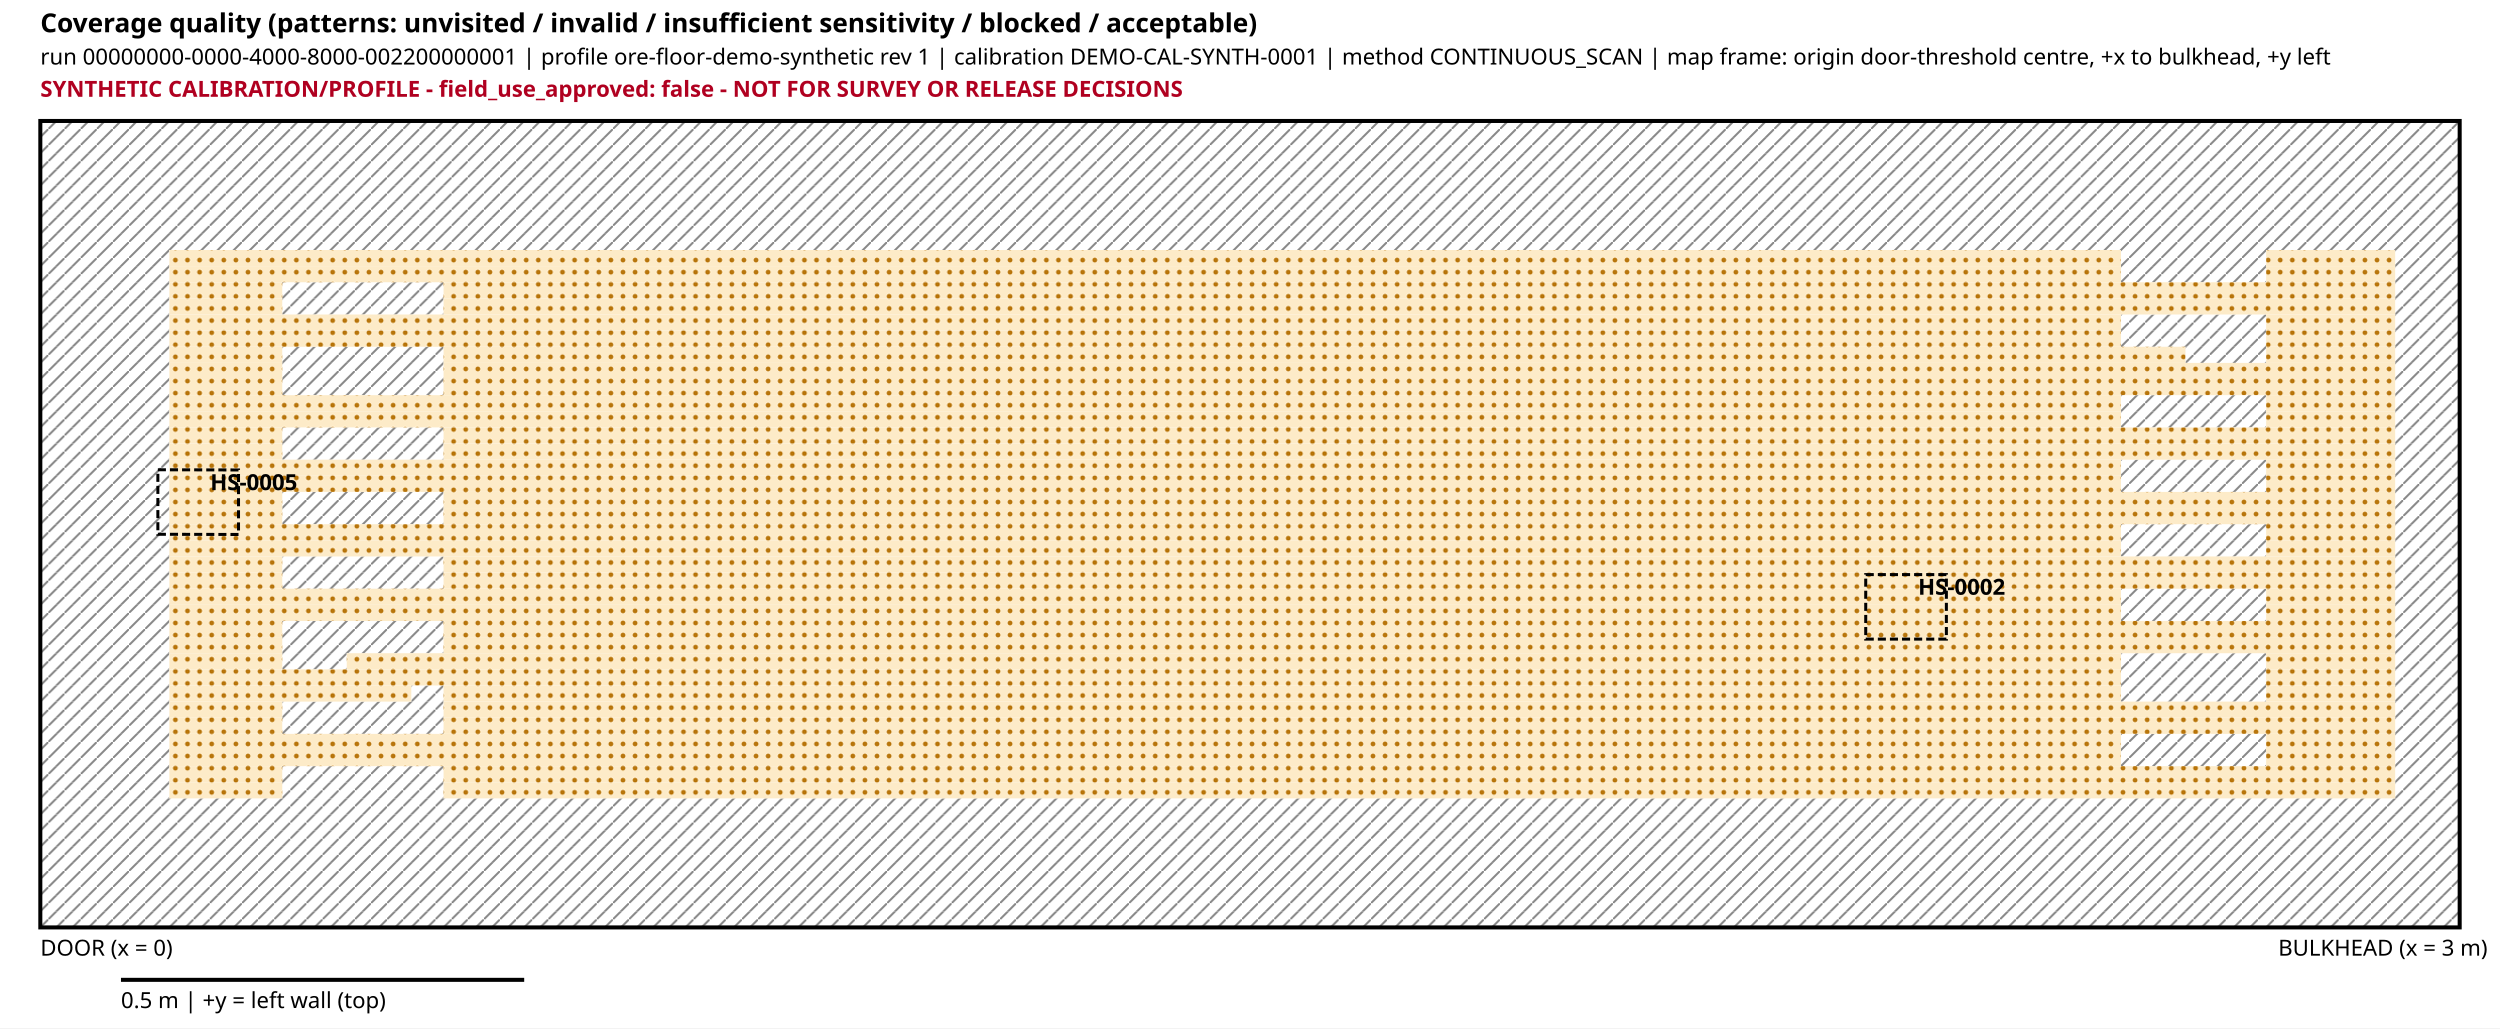
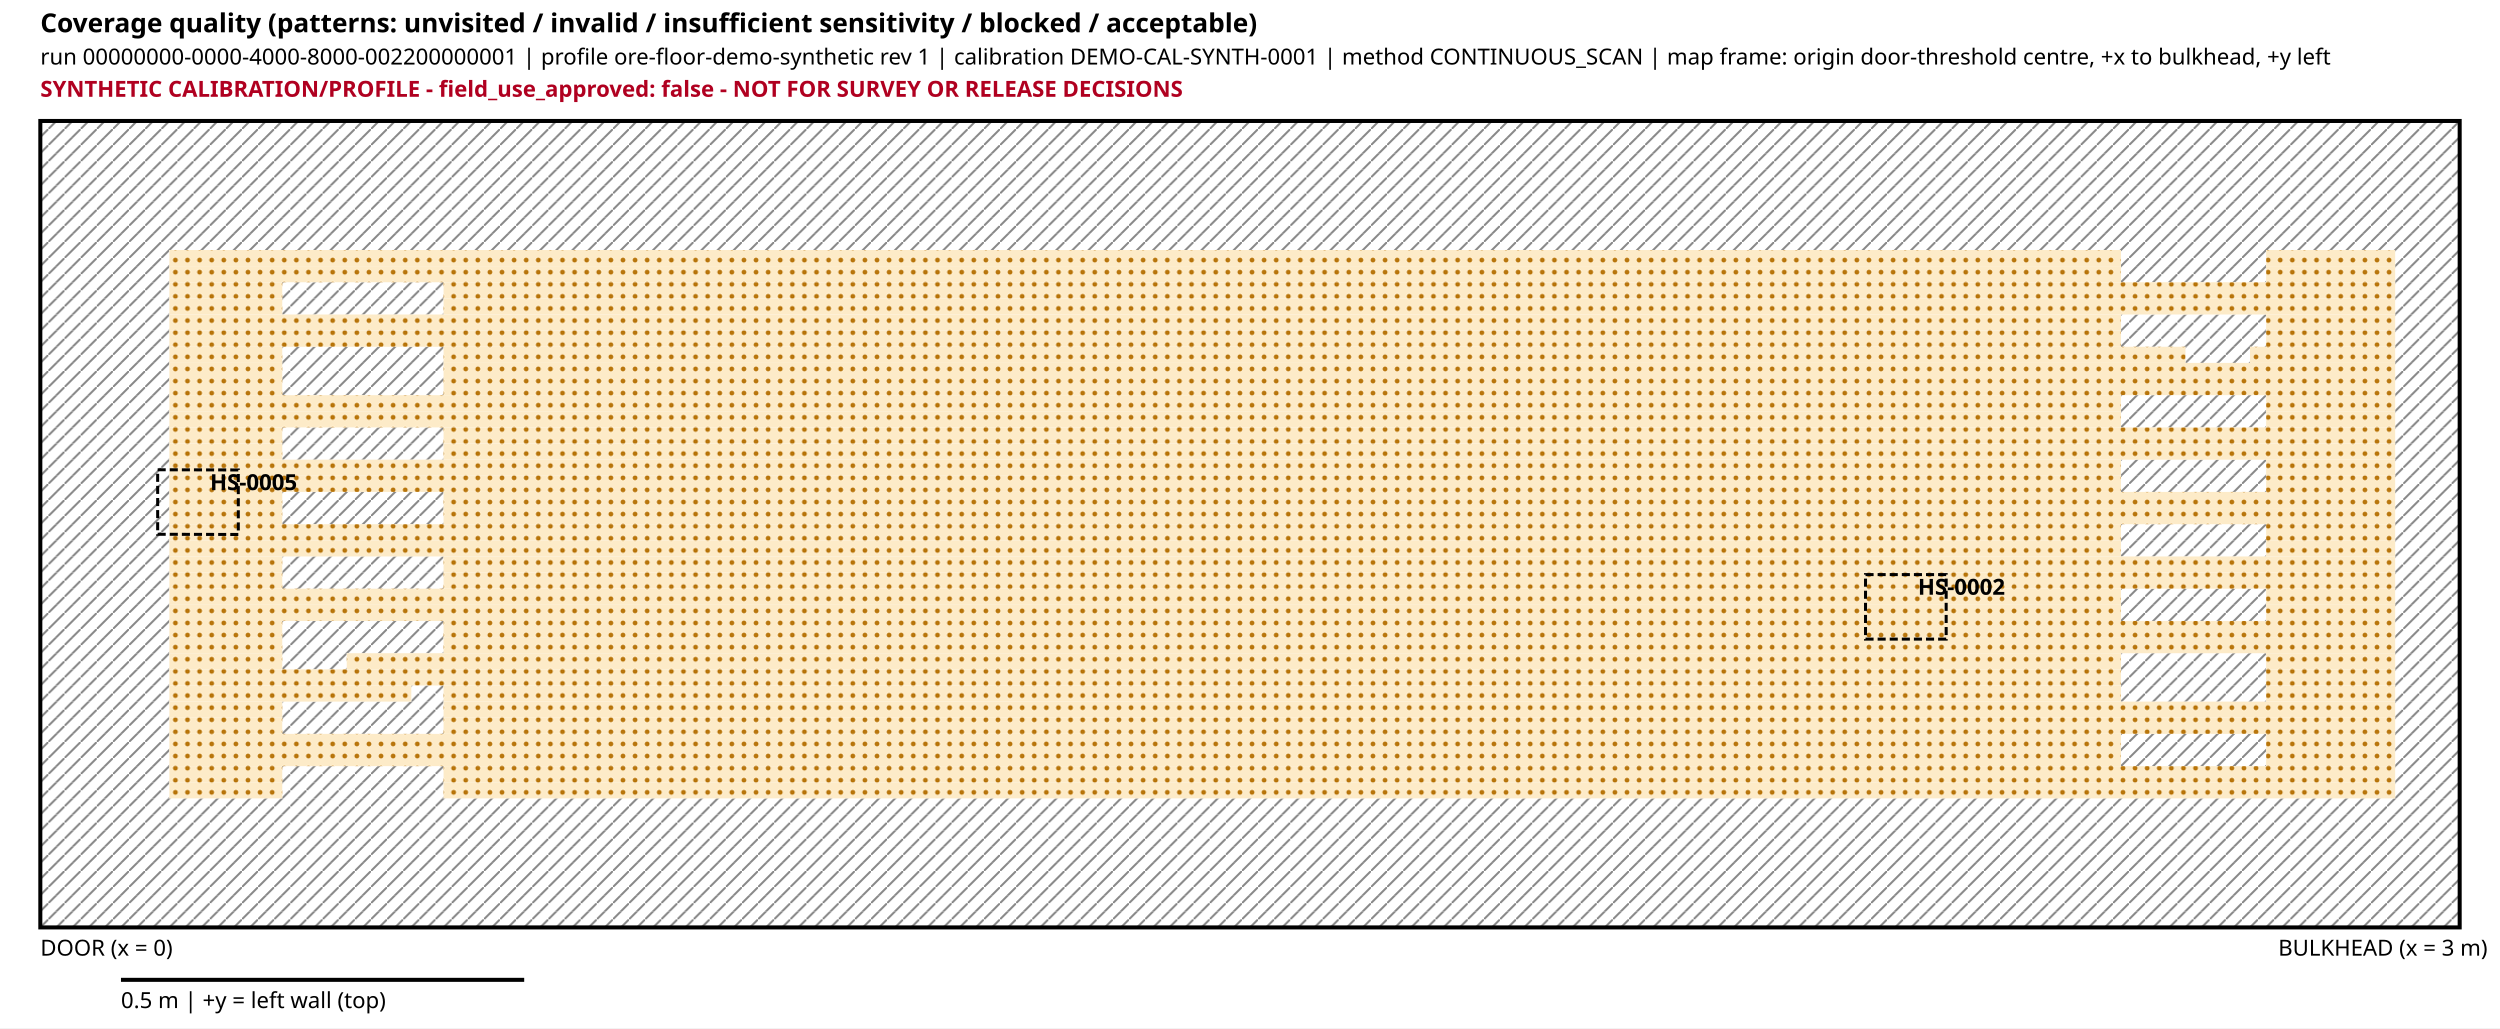
<svg xmlns="http://www.w3.org/2000/svg" width="1240" height="510" viewBox="0 0 1240 510" font-family="sans-serif" font-size="11">
  <defs>
    <pattern id="p-UNVISITED" width="8" height="8" patternUnits="userSpaceOnUse">
      <rect width="8" height="8" fill="#fff" />
      <path d="M0 8L8 0" stroke="#888" stroke-width="1" />
    </pattern>
    <pattern id="p-INVALID_DATA" width="8" height="8" patternUnits="userSpaceOnUse">
      <rect width="8" height="8" fill="#f6d5d5" />
      <path d="M0 0L8 8M0 8L8 0" stroke="#c83c3c" stroke-width="1" />
    </pattern>
    <pattern id="p-INSUFFICIENT_SENSITIVITY" width="6" height="6" patternUnits="userSpaceOnUse">
      <rect width="6" height="6" fill="#fdebc8" />
      <circle cx="3" cy="3" r="1.2" fill="#b9770e" />
    </pattern>
    <pattern id="p-BLOCKED" width="8" height="8" patternUnits="userSpaceOnUse">
      <rect width="8" height="8" fill="#e4dcf0" />
      <path d="M0 4H8" stroke="#785aa0" stroke-width="2" />
    </pattern>
    <pattern id="p-EXCLUDED" width="8" height="8" patternUnits="userSpaceOnUse">
      <rect width="8" height="8" fill="#5a5a5a" />
    </pattern>
    <pattern id="p-ACCEPTABLE" width="8" height="8" patternUnits="userSpaceOnUse">
      <rect width="8" height="8" fill="#2e8b57" />
    </pattern>
  </defs>
  <rect width="1240" height="510" fill="#fff" />
  <text x="20" y="16" font-size="13" font-weight="bold">Coverage quality (patterns: unvisited / invalid / insufficient sensitivity / blocked / acceptable)</text>
  <text x="20" y="32">run 00000000-0000-4000-8000-002200000001 | profile ore-floor-demo-synthetic rev 1 | calibration DEMO-CAL-SYNTH-0001 | method CONTINUOUS_SCAN | map frame: origin door-threshold centre, +x to bulkhead, +y left</text>
  <text x="20" y="48" fill="#b00020" font-weight="bold">SYNTHETIC CALIBRATION/PROFILE - field_use_approved: false - NOT FOR SURVEY OR RELEASE DECISIONS</text>
  <rect x="20.0" y="452.0" width="1200.0" height="8.0" fill="url(#p-UNVISITED)" />
  <rect x="20.0" y="444.0" width="1200.0" height="8.0" fill="url(#p-UNVISITED)" />
  <rect x="20.0" y="436.0" width="1200.0" height="8.0" fill="url(#p-UNVISITED)" />
  <rect x="20.0" y="428.0" width="1200.0" height="8.0" fill="url(#p-UNVISITED)" />
  <rect x="20.0" y="420.0" width="1200.0" height="8.0" fill="url(#p-UNVISITED)" />
  <rect x="20.0" y="412.0" width="1200.0" height="8.0" fill="url(#p-UNVISITED)" />
  <rect x="20.0" y="404.0" width="1200.0" height="8.0" fill="url(#p-UNVISITED)" />
  <rect x="20.0" y="396.0" width="1200.0" height="8.0" fill="url(#p-UNVISITED)" />
  <rect x="20.0" y="388.0" width="64.0" height="8.0" fill="url(#p-UNVISITED)" />
  <rect x="140.0" y="388.0" width="80.0" height="8.0" fill="url(#p-UNVISITED)" />
  <rect x="1188.0" y="388.0" width="32.0" height="8.0" fill="url(#p-UNVISITED)" />
  <rect x="20.0" y="380.0" width="64.0" height="8.0" fill="url(#p-UNVISITED)" />
  <rect x="140.0" y="380.0" width="80.0" height="8.0" fill="url(#p-UNVISITED)" />
  <rect x="1188.0" y="380.0" width="32.0" height="8.0" fill="url(#p-UNVISITED)" />
  <rect x="20.0" y="372.0" width="64.0" height="8.0" fill="url(#p-UNVISITED)" />
  <rect x="1052.0" y="372.0" width="72.0" height="8.0" fill="url(#p-UNVISITED)" />
  <rect x="1188.0" y="372.0" width="32.0" height="8.0" fill="url(#p-UNVISITED)" />
  <rect x="20.0" y="364.0" width="64.0" height="8.0" fill="url(#p-UNVISITED)" />
  <rect x="1052.0" y="364.0" width="72.0" height="8.0" fill="url(#p-UNVISITED)" />
  <rect x="1188.0" y="364.0" width="32.0" height="8.0" fill="url(#p-UNVISITED)" />
  <rect x="20.0" y="356.0" width="64.0" height="8.0" fill="url(#p-UNVISITED)" />
  <rect x="140.0" y="356.0" width="80.0" height="8.0" fill="url(#p-UNVISITED)" />
  <rect x="1188.0" y="356.0" width="32.0" height="8.0" fill="url(#p-UNVISITED)" />
  <rect x="20.0" y="348.0" width="64.0" height="8.0" fill="url(#p-UNVISITED)" />
  <rect x="140.0" y="348.0" width="80.0" height="8.0" fill="url(#p-UNVISITED)" />
  <rect x="1188.0" y="348.0" width="32.0" height="8.0" fill="url(#p-UNVISITED)" />
  <rect x="20.0" y="340.0" width="64.0" height="8.0" fill="url(#p-UNVISITED)" />
  <rect x="204.0" y="340.0" width="16.0" height="8.0" fill="url(#p-UNVISITED)" />
  <rect x="1052.0" y="340.0" width="72.0" height="8.0" fill="url(#p-UNVISITED)" />
  <rect x="1188.0" y="340.0" width="32.0" height="8.0" fill="url(#p-UNVISITED)" />
  <rect x="20.0" y="332.0" width="64.0" height="8.0" fill="url(#p-UNVISITED)" />
  <rect x="1052.0" y="332.0" width="72.0" height="8.0" fill="url(#p-UNVISITED)" />
  <rect x="1188.0" y="332.0" width="32.0" height="8.0" fill="url(#p-UNVISITED)" />
  <rect x="20.0" y="324.0" width="64.0" height="8.0" fill="url(#p-UNVISITED)" />
  <rect x="140.0" y="324.0" width="32.0" height="8.0" fill="url(#p-UNVISITED)" />
  <rect x="1052.0" y="324.0" width="72.0" height="8.0" fill="url(#p-UNVISITED)" />
  <rect x="1188.0" y="324.0" width="32.0" height="8.0" fill="url(#p-UNVISITED)" />
  <rect x="20.0" y="316.0" width="64.0" height="8.0" fill="url(#p-UNVISITED)" />
  <rect x="140.0" y="316.0" width="80.0" height="8.0" fill="url(#p-UNVISITED)" />
  <rect x="1188.0" y="316.0" width="32.0" height="8.0" fill="url(#p-UNVISITED)" />
  <rect x="20.0" y="308.0" width="64.0" height="8.0" fill="url(#p-UNVISITED)" />
  <rect x="140.0" y="308.0" width="80.0" height="8.0" fill="url(#p-UNVISITED)" />
  <rect x="1188.0" y="308.0" width="32.0" height="8.0" fill="url(#p-UNVISITED)" />
  <rect x="20.0" y="300.0" width="64.0" height="8.0" fill="url(#p-UNVISITED)" />
  <rect x="1052.0" y="300.0" width="72.0" height="8.0" fill="url(#p-UNVISITED)" />
  <rect x="1188.0" y="300.0" width="32.0" height="8.0" fill="url(#p-UNVISITED)" />
  <rect x="20.0" y="292.0" width="64.0" height="8.0" fill="url(#p-UNVISITED)" />
  <rect x="1052.0" y="292.0" width="72.0" height="8.0" fill="url(#p-UNVISITED)" />
  <rect x="1188.0" y="292.0" width="32.0" height="8.0" fill="url(#p-UNVISITED)" />
  <rect x="20.0" y="284.0" width="64.0" height="8.0" fill="url(#p-UNVISITED)" />
  <rect x="140.0" y="284.0" width="80.0" height="8.0" fill="url(#p-UNVISITED)" />
  <rect x="1188.0" y="284.0" width="32.0" height="8.0" fill="url(#p-UNVISITED)" />
  <rect x="20.0" y="276.0" width="64.0" height="8.0" fill="url(#p-UNVISITED)" />
  <rect x="140.0" y="276.0" width="80.0" height="8.0" fill="url(#p-UNVISITED)" />
  <rect x="1188.0" y="276.0" width="32.0" height="8.0" fill="url(#p-UNVISITED)" />
  <rect x="20.0" y="268.0" width="64.0" height="8.0" fill="url(#p-UNVISITED)" />
  <rect x="1052.0" y="268.0" width="72.0" height="8.0" fill="url(#p-UNVISITED)" />
  <rect x="1188.0" y="268.0" width="32.0" height="8.0" fill="url(#p-UNVISITED)" />
  <rect x="20.0" y="260.0" width="64.0" height="8.0" fill="url(#p-UNVISITED)" />
  <rect x="1052.0" y="260.0" width="72.0" height="8.0" fill="url(#p-UNVISITED)" />
  <rect x="1188.0" y="260.0" width="32.0" height="8.0" fill="url(#p-UNVISITED)" />
  <rect x="20.0" y="252.0" width="64.0" height="8.0" fill="url(#p-UNVISITED)" />
  <rect x="140.0" y="252.0" width="80.0" height="8.0" fill="url(#p-UNVISITED)" />
  <rect x="1188.0" y="252.0" width="32.0" height="8.0" fill="url(#p-UNVISITED)" />
  <rect x="20.0" y="244.0" width="64.0" height="8.0" fill="url(#p-UNVISITED)" />
  <rect x="140.0" y="244.0" width="80.0" height="8.0" fill="url(#p-UNVISITED)" />
  <rect x="1188.0" y="244.0" width="32.0" height="8.0" fill="url(#p-UNVISITED)" />
  <rect x="20.0" y="236.0" width="64.0" height="8.0" fill="url(#p-UNVISITED)" />
  <rect x="1052.0" y="236.0" width="72.0" height="8.0" fill="url(#p-UNVISITED)" />
  <rect x="1188.0" y="236.0" width="32.0" height="8.0" fill="url(#p-UNVISITED)" />
  <rect x="20.0" y="228.0" width="64.0" height="8.0" fill="url(#p-UNVISITED)" />
  <rect x="1052.0" y="228.0" width="72.0" height="8.0" fill="url(#p-UNVISITED)" />
  <rect x="1188.0" y="228.0" width="32.0" height="8.0" fill="url(#p-UNVISITED)" />
  <rect x="20.0" y="220.0" width="64.0" height="8.0" fill="url(#p-UNVISITED)" />
  <rect x="140.0" y="220.0" width="80.0" height="8.0" fill="url(#p-UNVISITED)" />
  <rect x="1188.0" y="220.0" width="32.0" height="8.0" fill="url(#p-UNVISITED)" />
  <rect x="20.0" y="212.0" width="64.0" height="8.0" fill="url(#p-UNVISITED)" />
  <rect x="140.0" y="212.0" width="80.0" height="8.0" fill="url(#p-UNVISITED)" />
  <rect x="1188.0" y="212.0" width="32.0" height="8.0" fill="url(#p-UNVISITED)" />
  <rect x="20.0" y="204.0" width="64.0" height="8.0" fill="url(#p-UNVISITED)" />
  <rect x="1052.0" y="204.0" width="72.0" height="8.0" fill="url(#p-UNVISITED)" />
  <rect x="1188.0" y="204.0" width="32.0" height="8.0" fill="url(#p-UNVISITED)" />
  <rect x="20.0" y="196.0" width="64.0" height="8.0" fill="url(#p-UNVISITED)" />
  <rect x="1052.0" y="196.0" width="72.0" height="8.0" fill="url(#p-UNVISITED)" />
  <rect x="1188.0" y="196.0" width="32.0" height="8.0" fill="url(#p-UNVISITED)" />
  <rect x="20.0" y="188.0" width="64.0" height="8.0" fill="url(#p-UNVISITED)" />
  <rect x="140.0" y="188.0" width="80.0" height="8.0" fill="url(#p-UNVISITED)" />
  <rect x="1188.0" y="188.0" width="32.0" height="8.0" fill="url(#p-UNVISITED)" />
  <rect x="20.0" y="180.0" width="64.0" height="8.0" fill="url(#p-UNVISITED)" />
  <rect x="140.0" y="180.0" width="80.0" height="8.0" fill="url(#p-UNVISITED)" />
  <rect x="1188.0" y="180.0" width="32.0" height="8.0" fill="url(#p-UNVISITED)" />
  <rect x="20.0" y="172.0" width="64.0" height="8.0" fill="url(#p-UNVISITED)" />
  <rect x="140.0" y="172.0" width="80.0" height="8.0" fill="url(#p-UNVISITED)" />
-   <rect x="1084.0" y="172.0" width="40.0" height="8.0" fill="url(#p-UNVISITED)" />
+   <rect x="1084.0" y="172.0" width="32.0" height="8.0" fill="url(#p-UNVISITED)" />
  <rect x="1188.0" y="172.0" width="32.0" height="8.0" fill="url(#p-UNVISITED)" />
  <rect x="20.0" y="164.0" width="64.0" height="8.0" fill="url(#p-UNVISITED)" />
  <rect x="1052.0" y="164.0" width="72.0" height="8.0" fill="url(#p-UNVISITED)" />
  <rect x="1188.0" y="164.0" width="32.0" height="8.0" fill="url(#p-UNVISITED)" />
  <rect x="20.0" y="156.0" width="64.0" height="8.0" fill="url(#p-UNVISITED)" />
  <rect x="1052.0" y="156.0" width="72.0" height="8.0" fill="url(#p-UNVISITED)" />
  <rect x="1188.0" y="156.0" width="32.0" height="8.0" fill="url(#p-UNVISITED)" />
  <rect x="20.0" y="148.0" width="64.0" height="8.0" fill="url(#p-UNVISITED)" />
  <rect x="140.0" y="148.0" width="80.0" height="8.0" fill="url(#p-UNVISITED)" />
  <rect x="1188.0" y="148.0" width="32.0" height="8.0" fill="url(#p-UNVISITED)" />
  <rect x="20.0" y="140.0" width="64.0" height="8.0" fill="url(#p-UNVISITED)" />
  <rect x="140.0" y="140.0" width="80.0" height="8.0" fill="url(#p-UNVISITED)" />
  <rect x="1188.0" y="140.0" width="32.0" height="8.0" fill="url(#p-UNVISITED)" />
  <rect x="20.0" y="132.0" width="64.0" height="8.0" fill="url(#p-UNVISITED)" />
  <rect x="1052.0" y="132.0" width="72.0" height="8.0" fill="url(#p-UNVISITED)" />
  <rect x="1188.0" y="132.0" width="32.0" height="8.0" fill="url(#p-UNVISITED)" />
  <rect x="20.0" y="124.0" width="64.0" height="8.0" fill="url(#p-UNVISITED)" />
  <rect x="1052.0" y="124.0" width="72.0" height="8.0" fill="url(#p-UNVISITED)" />
  <rect x="1188.0" y="124.0" width="32.0" height="8.0" fill="url(#p-UNVISITED)" />
  <rect x="20.0" y="116.0" width="1200.0" height="8.0" fill="url(#p-UNVISITED)" />
  <rect x="20.0" y="108.0" width="1200.0" height="8.0" fill="url(#p-UNVISITED)" />
  <rect x="20.0" y="100.0" width="1200.0" height="8.0" fill="url(#p-UNVISITED)" />
  <rect x="20.0" y="92.0" width="1200.0" height="8.0" fill="url(#p-UNVISITED)" />
  <rect x="20.0" y="84.0" width="1200.0" height="8.0" fill="url(#p-UNVISITED)" />
  <rect x="20.0" y="76.0" width="1200.0" height="8.0" fill="url(#p-UNVISITED)" />
  <rect x="20.0" y="68.0" width="1200.0" height="8.0" fill="url(#p-UNVISITED)" />
  <rect x="20.0" y="60.0" width="1200.0" height="8.0" fill="url(#p-UNVISITED)" />
  <rect x="84.0" y="388.0" width="56.0" height="8.0" fill="url(#p-INSUFFICIENT_SENSITIVITY)" />
  <rect x="220.0" y="388.0" width="968.0" height="8.0" fill="url(#p-INSUFFICIENT_SENSITIVITY)" />
  <rect x="84.0" y="380.0" width="56.0" height="8.0" fill="url(#p-INSUFFICIENT_SENSITIVITY)" />
  <rect x="220.0" y="380.0" width="968.0" height="8.0" fill="url(#p-INSUFFICIENT_SENSITIVITY)" />
  <rect x="84.0" y="372.0" width="968.0" height="8.0" fill="url(#p-INSUFFICIENT_SENSITIVITY)" />
  <rect x="1124.0" y="372.0" width="64.0" height="8.0" fill="url(#p-INSUFFICIENT_SENSITIVITY)" />
  <rect x="84.0" y="364.0" width="968.0" height="8.0" fill="url(#p-INSUFFICIENT_SENSITIVITY)" />
  <rect x="1124.0" y="364.0" width="64.0" height="8.0" fill="url(#p-INSUFFICIENT_SENSITIVITY)" />
  <rect x="84.0" y="356.0" width="56.0" height="8.0" fill="url(#p-INSUFFICIENT_SENSITIVITY)" />
  <rect x="220.0" y="356.0" width="968.0" height="8.0" fill="url(#p-INSUFFICIENT_SENSITIVITY)" />
  <rect x="84.0" y="348.0" width="56.0" height="8.0" fill="url(#p-INSUFFICIENT_SENSITIVITY)" />
  <rect x="220.0" y="348.0" width="968.0" height="8.0" fill="url(#p-INSUFFICIENT_SENSITIVITY)" />
  <rect x="84.0" y="340.0" width="120.0" height="8.0" fill="url(#p-INSUFFICIENT_SENSITIVITY)" />
  <rect x="220.0" y="340.0" width="832.0" height="8.0" fill="url(#p-INSUFFICIENT_SENSITIVITY)" />
  <rect x="1124.0" y="340.0" width="64.0" height="8.0" fill="url(#p-INSUFFICIENT_SENSITIVITY)" />
  <rect x="84.0" y="332.0" width="968.0" height="8.0" fill="url(#p-INSUFFICIENT_SENSITIVITY)" />
  <rect x="1124.0" y="332.0" width="64.0" height="8.0" fill="url(#p-INSUFFICIENT_SENSITIVITY)" />
  <rect x="84.0" y="324.0" width="56.0" height="8.0" fill="url(#p-INSUFFICIENT_SENSITIVITY)" />
  <rect x="172.0" y="324.0" width="880.0" height="8.0" fill="url(#p-INSUFFICIENT_SENSITIVITY)" />
  <rect x="1124.0" y="324.0" width="64.0" height="8.0" fill="url(#p-INSUFFICIENT_SENSITIVITY)" />
  <rect x="84.0" y="316.0" width="56.0" height="8.0" fill="url(#p-INSUFFICIENT_SENSITIVITY)" />
  <rect x="220.0" y="316.0" width="968.0" height="8.0" fill="url(#p-INSUFFICIENT_SENSITIVITY)" />
  <rect x="84.0" y="308.0" width="56.0" height="8.0" fill="url(#p-INSUFFICIENT_SENSITIVITY)" />
  <rect x="220.0" y="308.0" width="968.0" height="8.0" fill="url(#p-INSUFFICIENT_SENSITIVITY)" />
  <rect x="84.0" y="300.0" width="968.0" height="8.0" fill="url(#p-INSUFFICIENT_SENSITIVITY)" />
  <rect x="1124.0" y="300.0" width="64.0" height="8.0" fill="url(#p-INSUFFICIENT_SENSITIVITY)" />
  <rect x="84.0" y="292.0" width="968.0" height="8.0" fill="url(#p-INSUFFICIENT_SENSITIVITY)" />
  <rect x="1124.0" y="292.0" width="64.0" height="8.0" fill="url(#p-INSUFFICIENT_SENSITIVITY)" />
  <rect x="84.0" y="284.0" width="56.0" height="8.0" fill="url(#p-INSUFFICIENT_SENSITIVITY)" />
  <rect x="220.0" y="284.0" width="968.0" height="8.0" fill="url(#p-INSUFFICIENT_SENSITIVITY)" />
  <rect x="84.0" y="276.0" width="56.0" height="8.0" fill="url(#p-INSUFFICIENT_SENSITIVITY)" />
  <rect x="220.0" y="276.0" width="968.0" height="8.0" fill="url(#p-INSUFFICIENT_SENSITIVITY)" />
  <rect x="84.0" y="268.0" width="968.0" height="8.0" fill="url(#p-INSUFFICIENT_SENSITIVITY)" />
  <rect x="1124.0" y="268.0" width="64.0" height="8.0" fill="url(#p-INSUFFICIENT_SENSITIVITY)" />
  <rect x="84.0" y="260.0" width="968.0" height="8.0" fill="url(#p-INSUFFICIENT_SENSITIVITY)" />
  <rect x="1124.0" y="260.0" width="64.0" height="8.0" fill="url(#p-INSUFFICIENT_SENSITIVITY)" />
  <rect x="84.0" y="252.0" width="56.0" height="8.0" fill="url(#p-INSUFFICIENT_SENSITIVITY)" />
  <rect x="220.0" y="252.0" width="968.0" height="8.0" fill="url(#p-INSUFFICIENT_SENSITIVITY)" />
  <rect x="84.0" y="244.0" width="56.0" height="8.0" fill="url(#p-INSUFFICIENT_SENSITIVITY)" />
  <rect x="220.0" y="244.0" width="968.0" height="8.0" fill="url(#p-INSUFFICIENT_SENSITIVITY)" />
  <rect x="84.0" y="236.0" width="968.0" height="8.0" fill="url(#p-INSUFFICIENT_SENSITIVITY)" />
  <rect x="1124.0" y="236.0" width="64.0" height="8.0" fill="url(#p-INSUFFICIENT_SENSITIVITY)" />
  <rect x="84.0" y="228.0" width="968.0" height="8.0" fill="url(#p-INSUFFICIENT_SENSITIVITY)" />
  <rect x="1124.0" y="228.0" width="64.0" height="8.0" fill="url(#p-INSUFFICIENT_SENSITIVITY)" />
  <rect x="84.0" y="220.0" width="56.0" height="8.0" fill="url(#p-INSUFFICIENT_SENSITIVITY)" />
  <rect x="220.0" y="220.0" width="968.0" height="8.0" fill="url(#p-INSUFFICIENT_SENSITIVITY)" />
  <rect x="84.0" y="212.0" width="56.0" height="8.0" fill="url(#p-INSUFFICIENT_SENSITIVITY)" />
  <rect x="220.0" y="212.0" width="968.0" height="8.0" fill="url(#p-INSUFFICIENT_SENSITIVITY)" />
  <rect x="84.0" y="204.0" width="968.0" height="8.0" fill="url(#p-INSUFFICIENT_SENSITIVITY)" />
  <rect x="1124.0" y="204.0" width="64.0" height="8.0" fill="url(#p-INSUFFICIENT_SENSITIVITY)" />
  <rect x="84.0" y="196.0" width="968.0" height="8.0" fill="url(#p-INSUFFICIENT_SENSITIVITY)" />
  <rect x="1124.0" y="196.0" width="64.0" height="8.0" fill="url(#p-INSUFFICIENT_SENSITIVITY)" />
  <rect x="84.0" y="188.0" width="56.0" height="8.0" fill="url(#p-INSUFFICIENT_SENSITIVITY)" />
  <rect x="220.0" y="188.0" width="968.0" height="8.0" fill="url(#p-INSUFFICIENT_SENSITIVITY)" />
  <rect x="84.0" y="180.0" width="56.0" height="8.0" fill="url(#p-INSUFFICIENT_SENSITIVITY)" />
  <rect x="220.0" y="180.0" width="968.0" height="8.0" fill="url(#p-INSUFFICIENT_SENSITIVITY)" />
  <rect x="84.0" y="172.0" width="56.0" height="8.0" fill="url(#p-INSUFFICIENT_SENSITIVITY)" />
  <rect x="220.0" y="172.0" width="864.0" height="8.0" fill="url(#p-INSUFFICIENT_SENSITIVITY)" />
-   <rect x="1124.0" y="172.0" width="64.0" height="8.0" fill="url(#p-INSUFFICIENT_SENSITIVITY)" />
+   <rect x="1116.0" y="172.0" width="72.0" height="8.0" fill="url(#p-INSUFFICIENT_SENSITIVITY)" />
  <rect x="84.0" y="164.0" width="968.0" height="8.0" fill="url(#p-INSUFFICIENT_SENSITIVITY)" />
  <rect x="1124.0" y="164.0" width="64.0" height="8.0" fill="url(#p-INSUFFICIENT_SENSITIVITY)" />
  <rect x="84.0" y="156.0" width="968.0" height="8.0" fill="url(#p-INSUFFICIENT_SENSITIVITY)" />
  <rect x="1124.0" y="156.0" width="64.0" height="8.0" fill="url(#p-INSUFFICIENT_SENSITIVITY)" />
  <rect x="84.0" y="148.0" width="56.0" height="8.0" fill="url(#p-INSUFFICIENT_SENSITIVITY)" />
  <rect x="220.0" y="148.0" width="968.0" height="8.0" fill="url(#p-INSUFFICIENT_SENSITIVITY)" />
  <rect x="84.0" y="140.0" width="56.0" height="8.0" fill="url(#p-INSUFFICIENT_SENSITIVITY)" />
  <rect x="220.0" y="140.0" width="968.0" height="8.0" fill="url(#p-INSUFFICIENT_SENSITIVITY)" />
  <rect x="84.0" y="132.0" width="968.0" height="8.0" fill="url(#p-INSUFFICIENT_SENSITIVITY)" />
  <rect x="1124.0" y="132.0" width="64.0" height="8.0" fill="url(#p-INSUFFICIENT_SENSITIVITY)" />
  <rect x="84.0" y="124.0" width="968.0" height="8.0" fill="url(#p-INSUFFICIENT_SENSITIVITY)" />
  <rect x="1124.0" y="124.0" width="64.0" height="8.0" fill="url(#p-INSUFFICIENT_SENSITIVITY)" />
  <rect x="20.0" y="60.0" width="1200.0" height="400.0" fill="none" stroke="#000" stroke-width="2" />
  <text x="20.0" y="474.0">DOOR (x = 0)</text>
  <text x="1130.0" y="474.0">BULKHEAD (x = 3 m)</text>
  <line x1="60.0" y1="486.0" x2="260.0" y2="486.0" stroke="#000" stroke-width="2" />
  <text x="60.0" y="500.0">0.5 m | +y = left wall (top)</text>
-   <polygon points="965.4,285.0 925.4,285.0 925.4,317.0 965.4,317.0" fill="none" stroke="#000" stroke-width="1.5" stroke-dasharray="4 2" />
-   <text x="951.4" y="295.0" font-weight="bold">HS-0002</text>
-   <polygon points="118.3,233.1 78.3,233.0 78.3,265.0 118.3,265.1" fill="none" stroke="#000" stroke-width="1.5" stroke-dasharray="4 2" />
-   <text x="104.3" y="243.1" font-weight="bold">HS-0005</text>
+   <polygon points="965.3,285.0 925.3,285.0 925.3,317.0 965.3,317.0" fill="none" stroke="#000" stroke-width="1.5" stroke-dasharray="4 2" />
+   <text x="951.3" y="295.0" font-weight="bold">HS-0002</text>
+   <polygon points="118.2,233.1 78.2,233.0 78.2,265.0 118.2,265.1" fill="none" stroke="#000" stroke-width="1.5" stroke-dasharray="4 2" />
+   <text x="104.2" y="243.1" font-weight="bold">HS-0005</text>
</svg>
